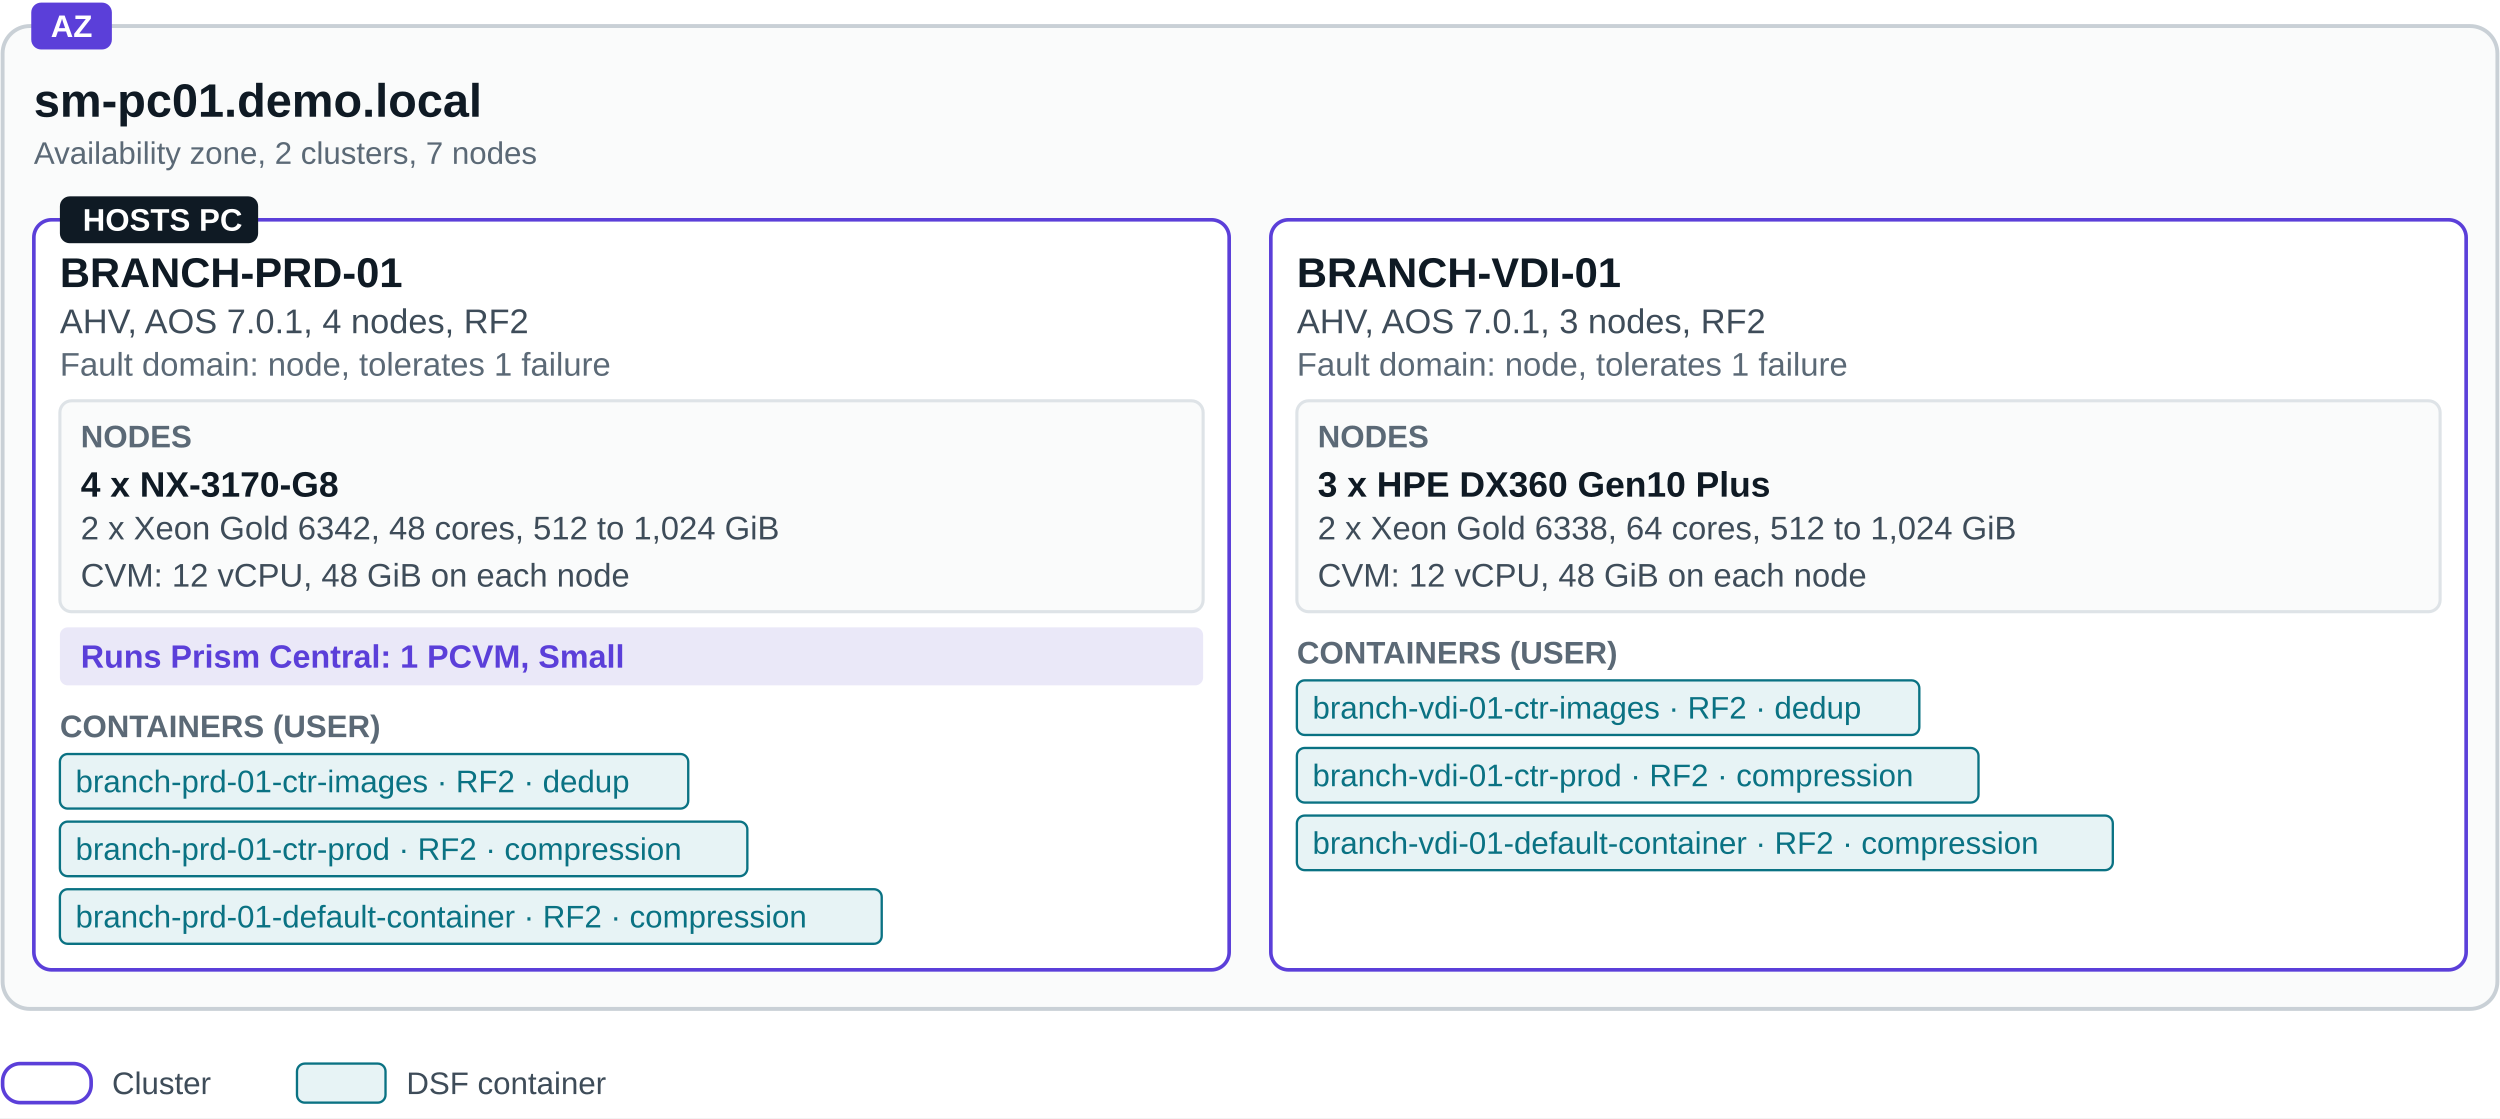
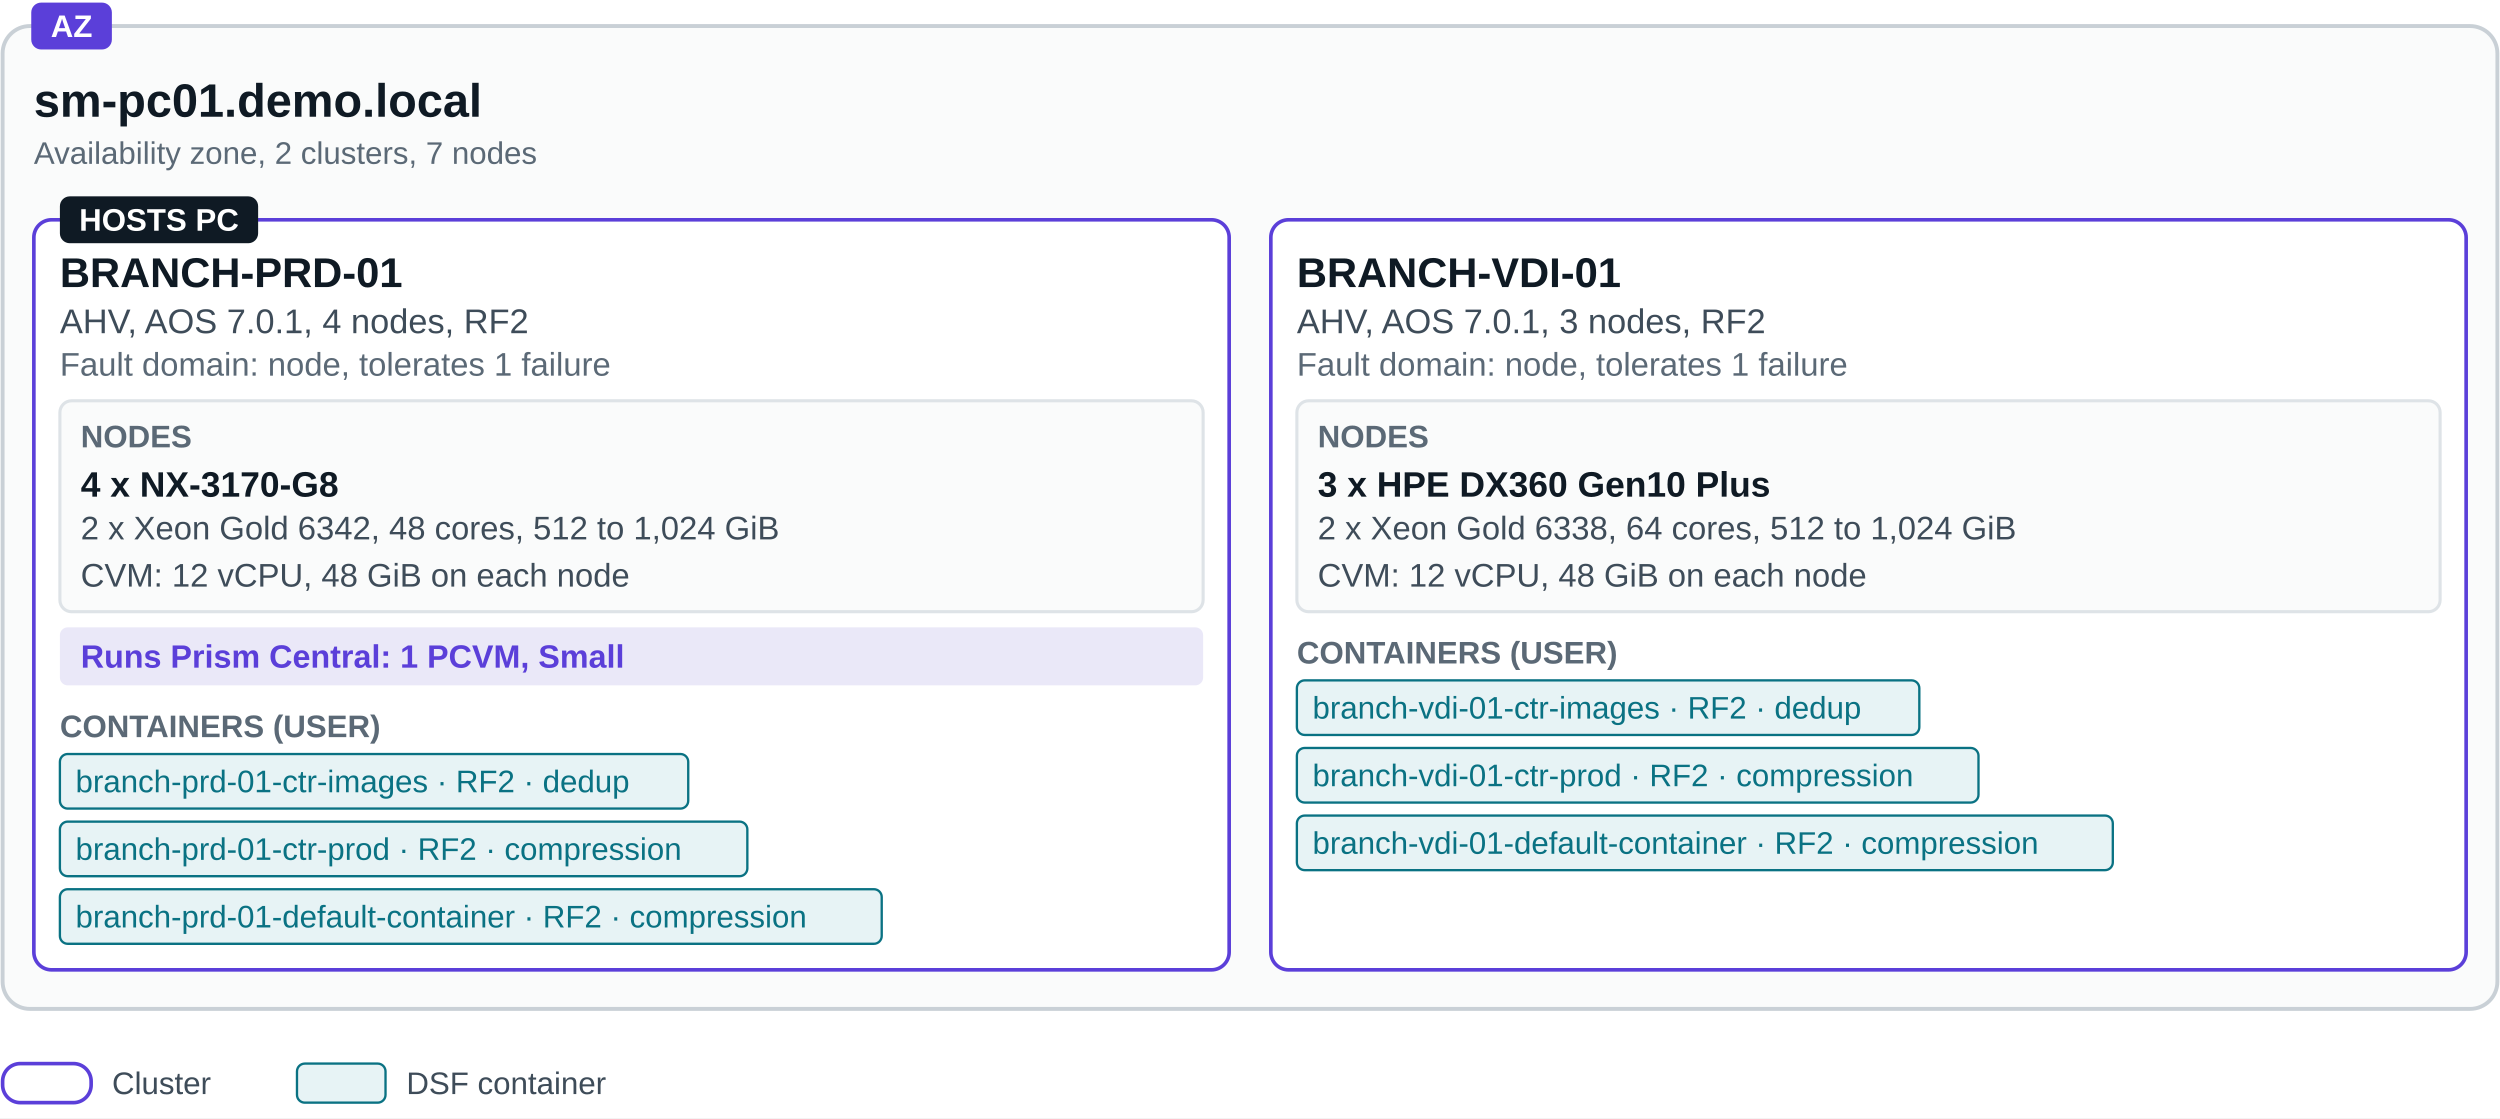
<svg xmlns="http://www.w3.org/2000/svg" version="1.1" width="480pt" height="214.71pt" viewBox="0 0 480 214.71" font-family="Figtree, Calibri, 'Segoe UI', Arial, sans-serif">
  <rect width="480" height="214.71" fill="#FFFFFF" />
  <g id="site:sm-pc01.demo.local" data-kind="container" data-name="sm-pc01.demo.local">
    <rect x="0.5" y="5" width="479" height="188.71" fill="#FAFBFB" rx="5.25" stroke="#C9D0D6" stroke-width="0.75" />
    <text x="6.5" y="22.41" font-size="9" font-weight="600" fill="#0F1A24">sm-pc01.demo.local</text>
    <text x="6.5" y="31.46" font-size="6" fill="#5B6976">Availability zone, 2 clusters, 7 nodes</text>
  </g>
  <g id="cluster:0ca0388a-8411-5a32-a54a-f18b3163a417" data-kind="box" data-cluster-uuid="0ca0388a-8411-5a32-a54a-f18b3163a417" data-name="BRANCH-PRD-01" data-prism-central="sm-pc01.demo.local">
    <rect x="6.5" y="42.2" width="229.5" height="144.01" fill="#FFFFFF" rx="3.4" stroke="#5B3FD9" stroke-width="0.7" />
    <text x="11.5" y="55.12" font-size="8" font-weight="600" fill="#0F1A24">BRANCH-PRD-01</text>
    <text x="11.5" y="63.97" font-size="6.6" fill="#3E4C59">AHV, AOS 7.0.1, 4 nodes, RF2</text>
    <text x="11.5" y="72.13" font-size="6.3" fill="#5B6976">Fault domain: node, tolerates 1 failure</text>
  </g>
  <g id="cluster:0ca0388a-8411-5a32-a54a-f18b3163a417:nodes" data-kind="box">
    <rect x="11.5" y="76.95" width="219.5" height="40.5" fill="#FAFBFB" rx="2.25" stroke="#DEE3E7" stroke-width="0.6" />
    <text x="15.5" y="85.89" font-size="6" font-weight="600" fill="#5B6976">NODES</text>
    <text x="15.5" y="95.36" font-size="6.8" font-weight="600" fill="#0F1A24">4 x NX-3170-G8</text>
    <text x="15.5" y="103.57" font-size="6.3" fill="#3E4C59">2 x Xeon Gold 6342, 48 cores, 512 to 1,024 GiB</text>
    <text x="15.5" y="112.63" font-size="6.3" fill="#3E4C59">CVM: 12 vCPU, 48 GiB on each node</text>
  </g>
  <g id="cluster:0ca0388a-8411-5a32-a54a-f18b3163a417:ctr-label" data-kind="label">
    <text x="11.5" y="141.53" font-size="6" font-weight="600" fill="#5B6976">CONTAINERS (USER)</text>
  </g>
  <g id="cluster:8996917a-a180-5d7e-83b7-4e276021ce55" data-kind="box" data-cluster-uuid="8996917a-a180-5d7e-83b7-4e276021ce55" data-name="BRANCH-VDI-01" data-prism-central="sm-pc01.demo.local">
    <rect x="244" y="42.2" width="229.5" height="144.01" fill="#FFFFFF" rx="3.4" stroke="#5B3FD9" stroke-width="0.7" />
    <text x="249" y="55.12" font-size="8" font-weight="600" fill="#0F1A24">BRANCH-VDI-01</text>
    <text x="249" y="63.97" font-size="6.6" fill="#3E4C59">AHV, AOS 7.0.1, 3 nodes, RF2</text>
    <text x="249" y="72.13" font-size="6.3" fill="#5B6976">Fault domain: node, tolerates 1 failure</text>
  </g>
  <g id="cluster:8996917a-a180-5d7e-83b7-4e276021ce55:nodes" data-kind="box">
    <rect x="249" y="76.95" width="219.5" height="40.5" fill="#FAFBFB" rx="2.25" stroke="#DEE3E7" stroke-width="0.6" />
    <text x="253" y="85.89" font-size="6" font-weight="600" fill="#5B6976">NODES</text>
    <text x="253" y="95.36" font-size="6.8" font-weight="600" fill="#0F1A24">3 x HPE DX360 Gen10 Plus</text>
    <text x="253" y="103.57" font-size="6.3" fill="#3E4C59">2 x Xeon Gold 6338, 64 cores, 512 to 1,024 GiB</text>
    <text x="253" y="112.63" font-size="6.3" fill="#3E4C59">CVM: 12 vCPU, 48 GiB on each node</text>
  </g>
  <g id="cluster:8996917a-a180-5d7e-83b7-4e276021ce55:ctr-label" data-kind="label">
    <text x="249" y="127.39" font-size="6" font-weight="600" fill="#5B6976">CONTAINERS (USER)</text>
  </g>
  <g id="legend:0" data-kind="swatch">
    <rect x="0.5" y="204.21" width="17" height="7.5" fill="#FFFFFF" rx="3.4" stroke="#5B3FD9" stroke-width="0.7" />
  </g>
  <g id="legend:0:label" data-kind="label">
    <text x="21.5" y="210.06" font-size="6" fill="#3E4C59">Cluster</text>
  </g>
  <g id="legend:1" data-kind="swatch">
    <rect x="57.02" y="204.21" width="17" height="7.5" fill="#E7F3F5" rx="1.5" stroke="#0A7283" stroke-width="0.45" />
  </g>
  <g id="legend:1:label" data-kind="label">
    <text x="78.02" y="210.06" font-size="6" fill="#3E4C59">DSF container</text>
  </g>
  <g id="site:sm-pc01.demo.local:tag" data-kind="tag">
    <rect x="6" y="0.5" width="15.48" height="9" fill="#5B3FD9" rx="1.9" />
-     <text x="9.74" y="7.1" font-size="6" font-weight="600" fill="#FFFFFF">AZ</text>
+     <text x="13.74" y="7.1" text-anchor="middle" font-size="6" font-weight="600" fill="#FFFFFF">AZ</text>
  </g>
  <g id="cluster:0ca0388a-8411-5a32-a54a-f18b3163a417:tag" data-kind="tag">
    <rect x="11.5" y="37.7" width="38.06" height="9" fill="#0F1A24" rx="1.9" />
-     <text x="15.88" y="44.3" font-size="6" font-weight="600" fill="#FFFFFF">HOSTS PC</text>
+     <text x="30.53" y="44.3" text-anchor="middle" font-size="6" font-weight="600" fill="#FFFFFF">HOSTS PC</text>
  </g>
  <g id="cluster:0ca0388a-8411-5a32-a54a-f18b3163a417:role" data-kind="strip">
    <rect x="11.5" y="120.45" width="219.5" height="11.14" fill="#EAE8F8" rx="1.5" />
    <text x="15.5" y="128.19" font-size="6.2" font-weight="600" fill="#5B3FD9">Runs Prism Central: 1 PCVM, Small</text>
  </g>
  <g id="cluster:0ca0388a-8411-5a32-a54a-f18b3163a417:ctr:f8142403-4936-5c06-8b1f-7850efeb3849" data-kind="strip" data-name="branch-prd-01-ctr-images">
    <rect x="11.5" y="144.77" width="120.64" height="10.48" fill="#E7F3F5" rx="1.5" stroke="#0A7283" stroke-width="0.45" />
    <text x="14.5" y="152.11" font-size="6" fill="#0A7283">branch-prd-01-ctr-images · RF2 · dedup</text>
  </g>
  <g id="cluster:0ca0388a-8411-5a32-a54a-f18b3163a417:ctr:b42b3f2d-5034-5c52-8908-4f4bbc4ab0c4" data-kind="strip" data-name="branch-prd-01-ctr-prod">
    <rect x="11.5" y="157.75" width="131.99" height="10.48" fill="#E7F3F5" rx="1.5" stroke="#0A7283" stroke-width="0.45" />
    <text x="14.5" y="165.09" font-size="6" fill="#0A7283">branch-prd-01-ctr-prod · RF2 · compression</text>
  </g>
  <g id="cluster:0ca0388a-8411-5a32-a54a-f18b3163a417:ctr:0f387708-19ea-5cb7-92a9-662c484c8bc0" data-kind="strip" data-name="branch-prd-01-default-container">
    <rect x="11.5" y="170.73" width="157.79" height="10.48" fill="#E7F3F5" rx="1.5" stroke="#0A7283" stroke-width="0.45" />
    <text x="14.5" y="178.07" font-size="6" fill="#0A7283">branch-prd-01-default-container · RF2 · compression</text>
  </g>
  <g id="cluster:8996917a-a180-5d7e-83b7-4e276021ce55:ctr:9af77111-bf0f-532b-92bf-e7ac0d1bf523" data-kind="strip" data-name="branch-vdi-01-ctr-images">
    <rect x="249" y="130.63" width="119.51" height="10.48" fill="#E7F3F5" rx="1.5" stroke="#0A7283" stroke-width="0.45" />
    <text x="252" y="137.97" font-size="6" fill="#0A7283">branch-vdi-01-ctr-images · RF2 · dedup</text>
  </g>
  <g id="cluster:8996917a-a180-5d7e-83b7-4e276021ce55:ctr:f7664c52-d149-5168-b5f2-7ff856485b51" data-kind="strip" data-name="branch-vdi-01-ctr-prod">
    <rect x="249" y="143.61" width="130.87" height="10.48" fill="#E7F3F5" rx="1.5" stroke="#0A7283" stroke-width="0.45" />
    <text x="252" y="150.95" font-size="6" fill="#0A7283">branch-vdi-01-ctr-prod · RF2 · compression</text>
  </g>
  <g id="cluster:8996917a-a180-5d7e-83b7-4e276021ce55:ctr:b7b9dd16-68b4-58cf-9f13-3d5a44821501" data-kind="strip" data-name="branch-vdi-01-default-container">
    <rect x="249" y="156.59" width="156.66" height="10.48" fill="#E7F3F5" rx="1.5" stroke="#0A7283" stroke-width="0.45" />
    <text x="252" y="163.93" font-size="6" fill="#0A7283">branch-vdi-01-default-container · RF2 · compression</text>
  </g>
</svg>
